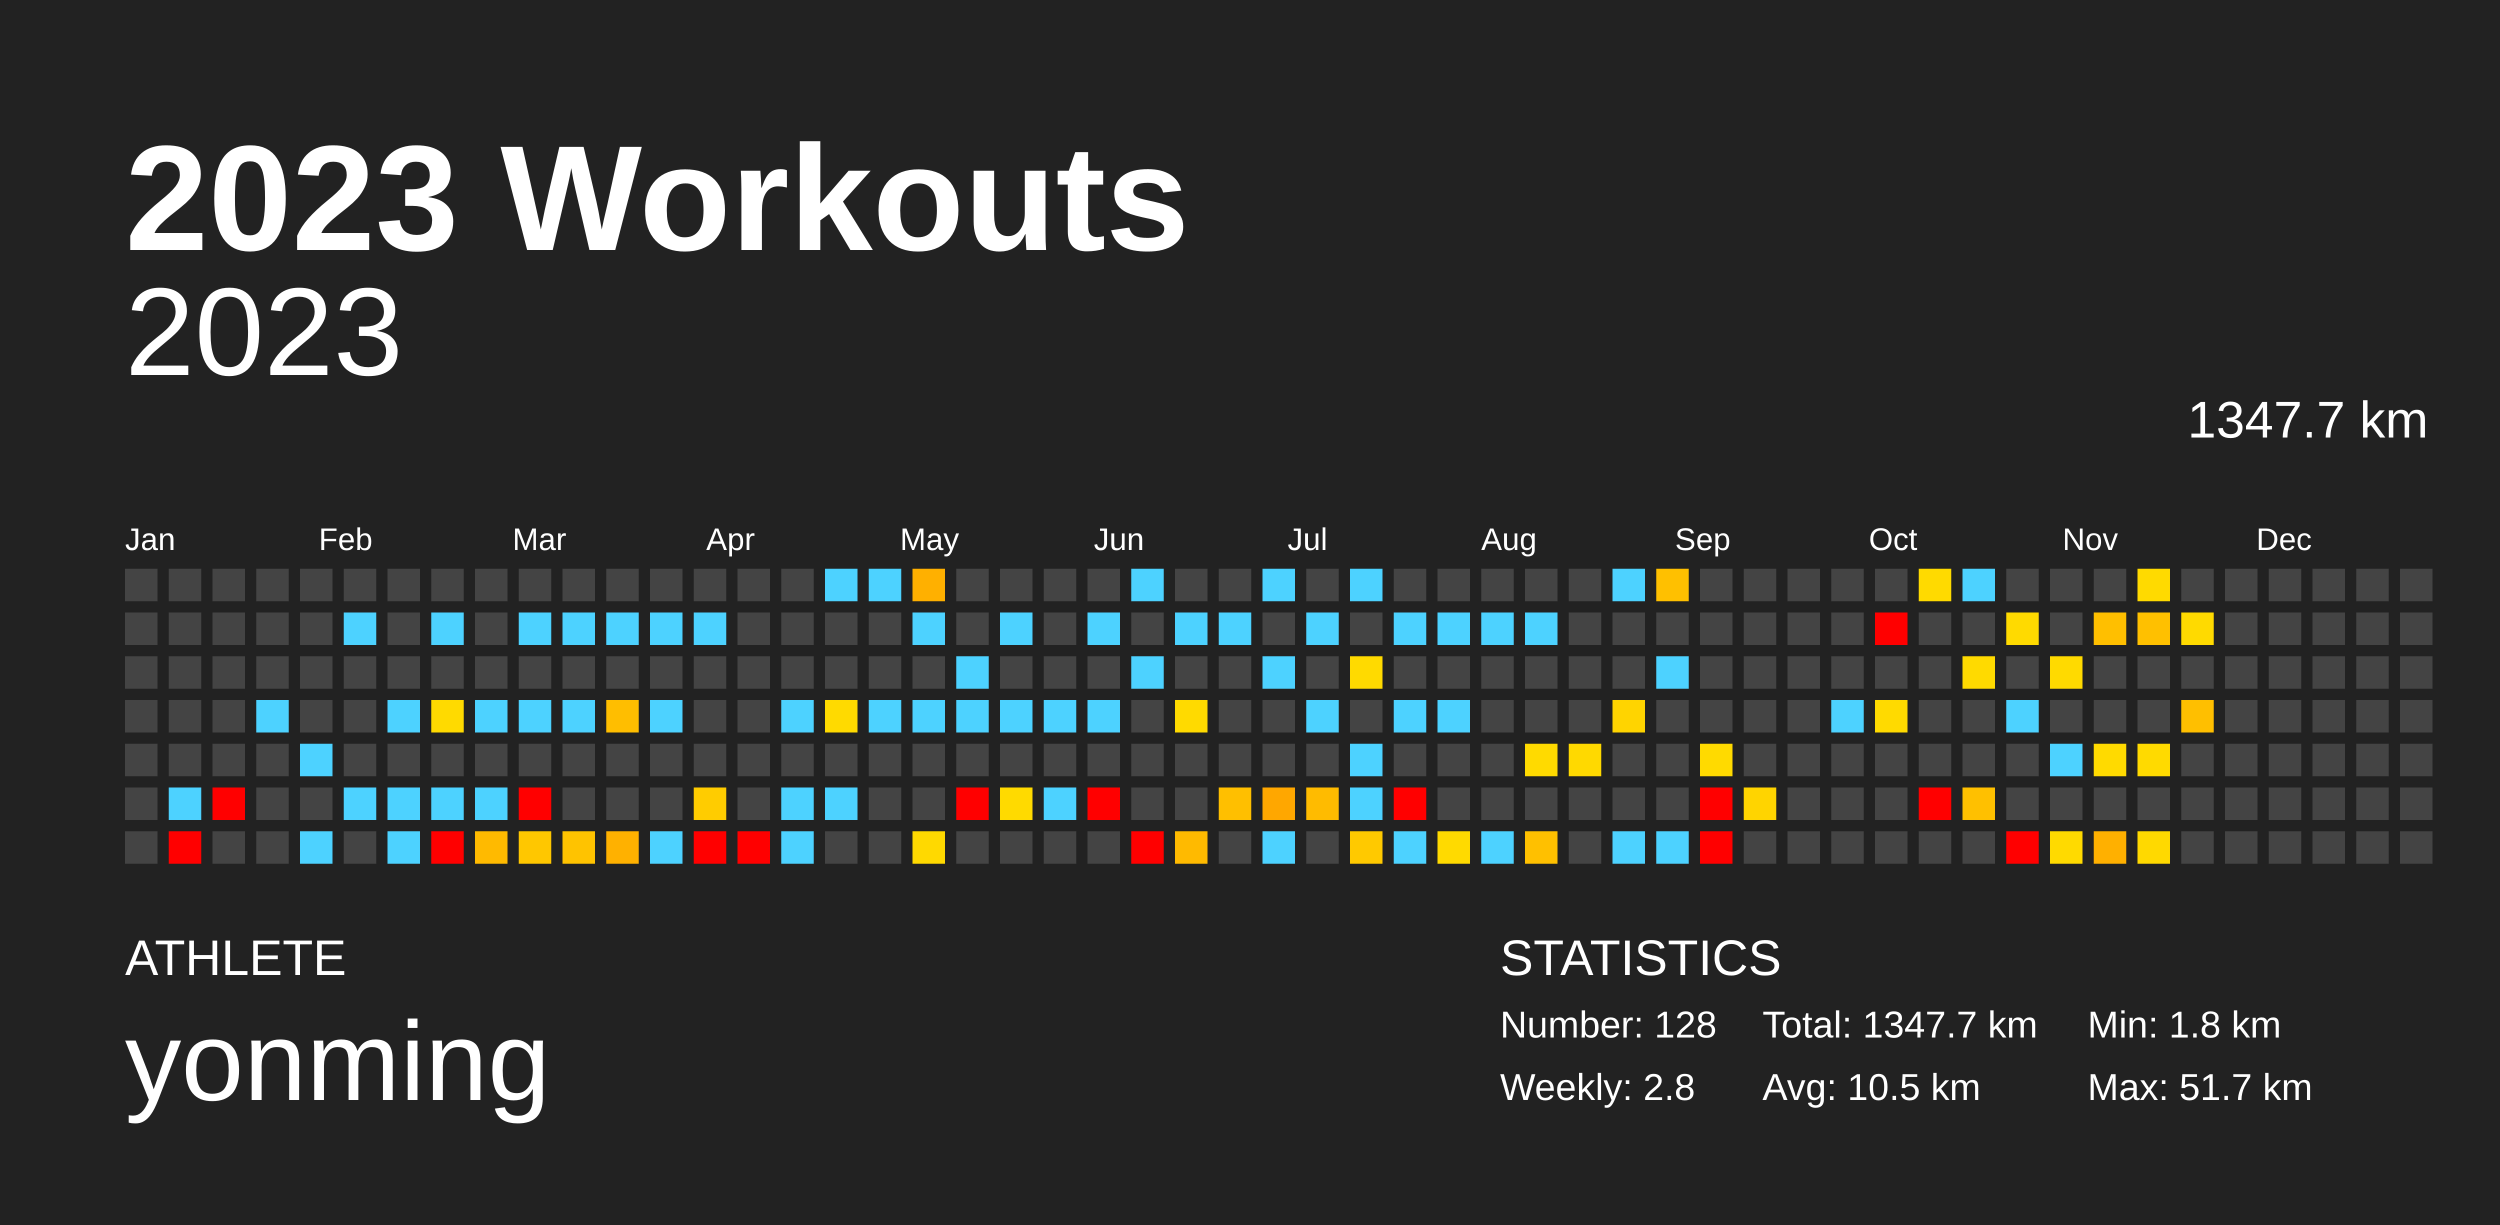
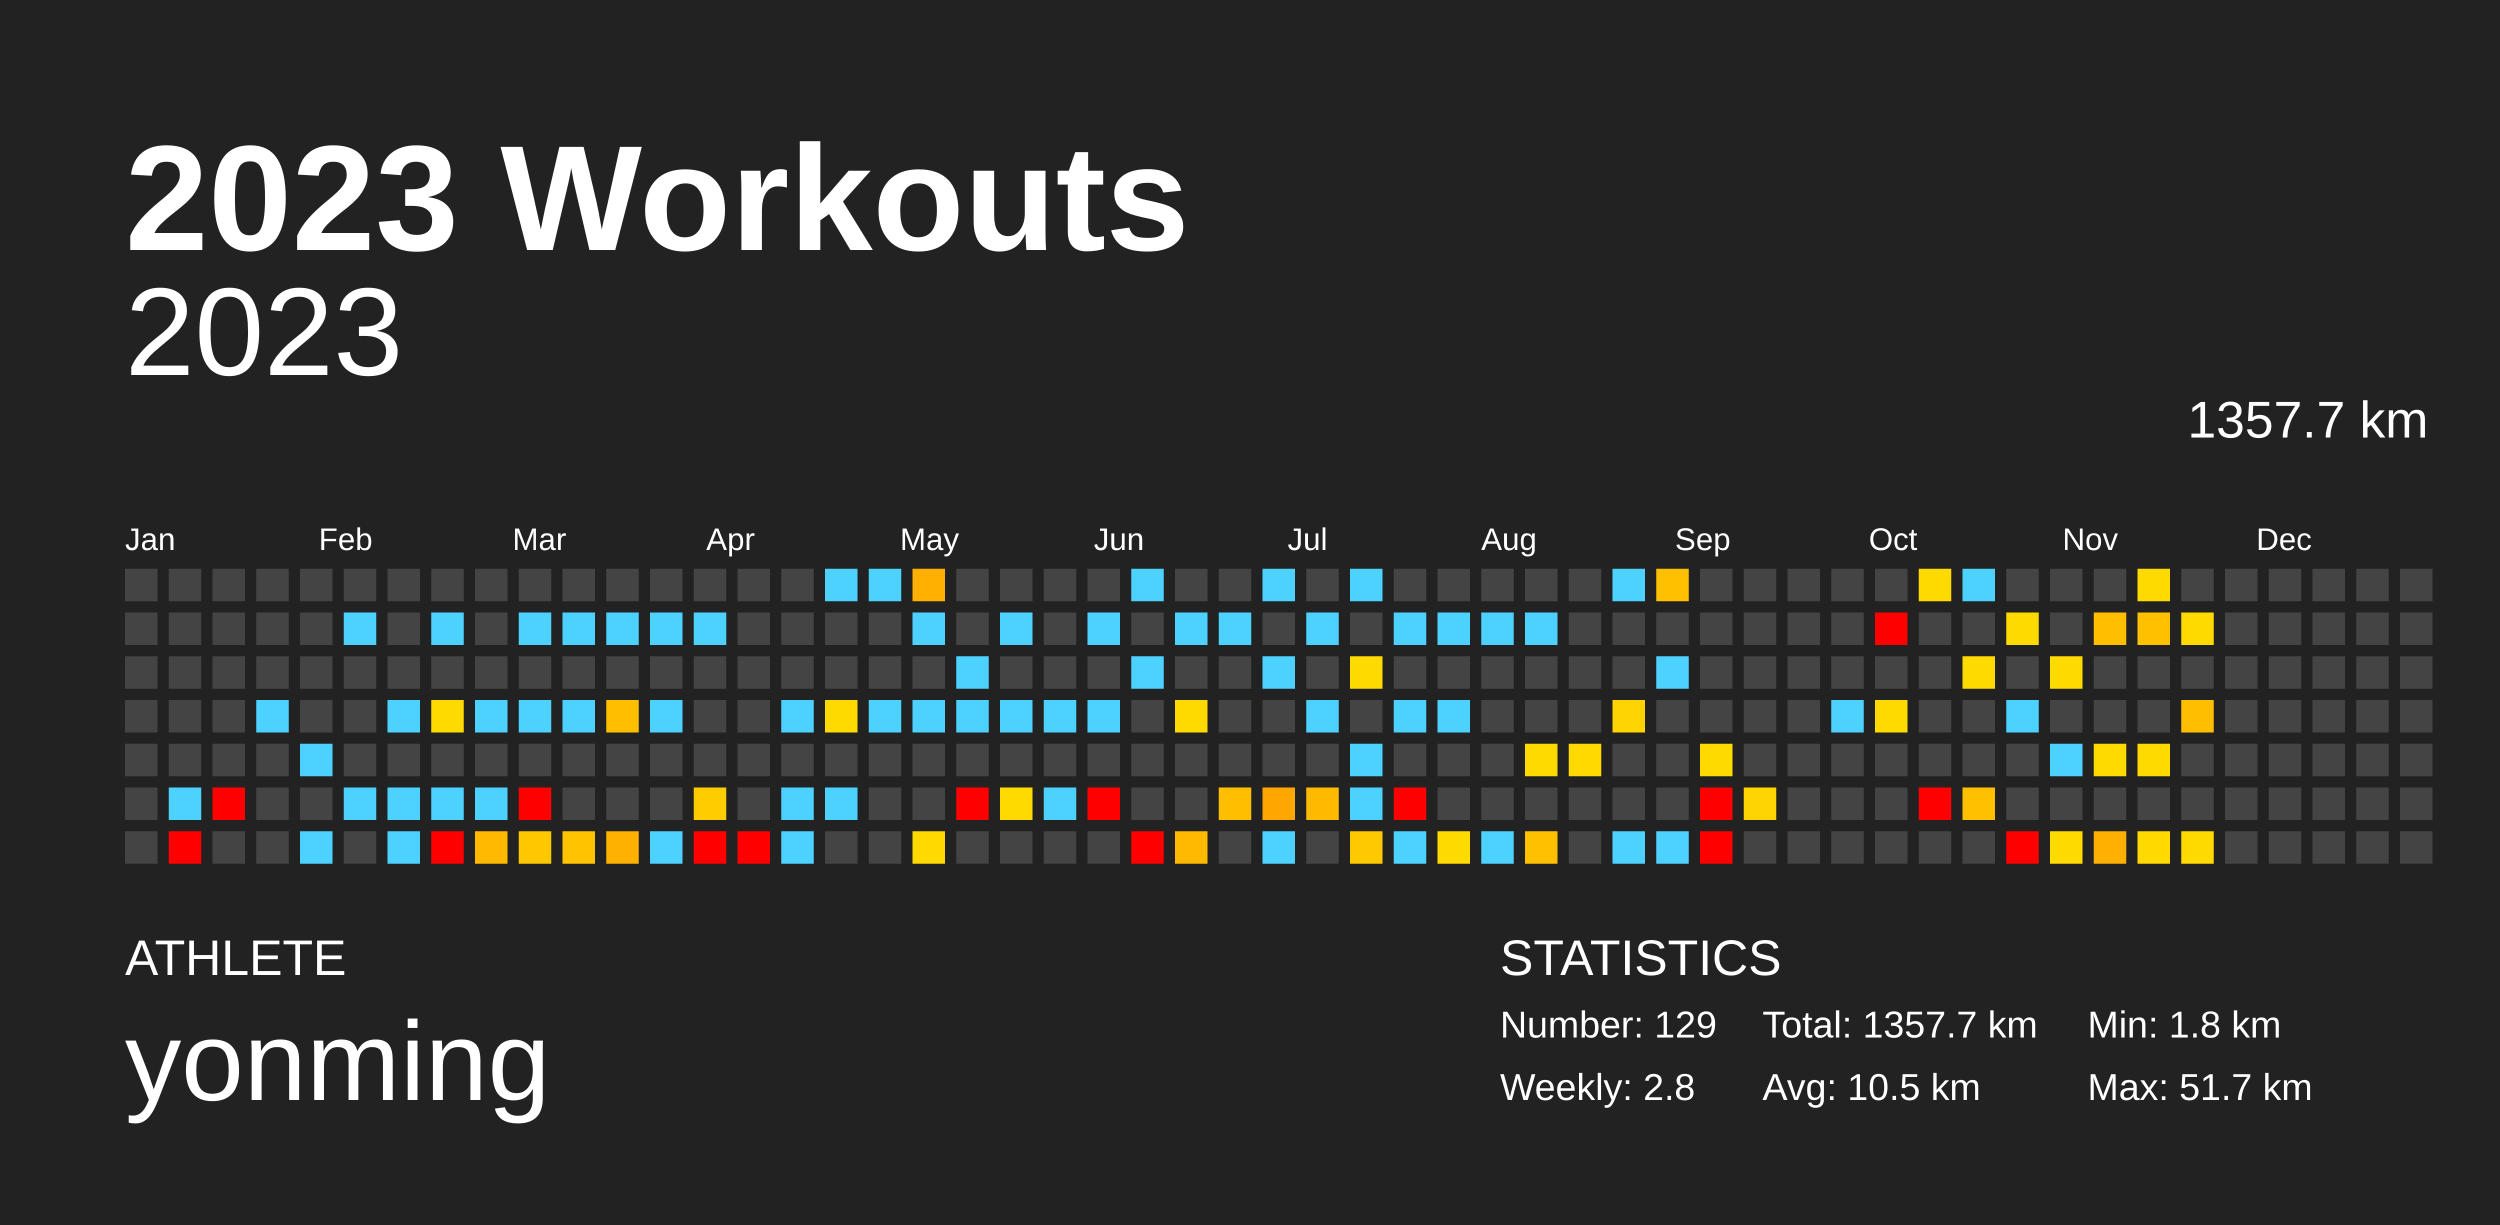
<svg xmlns="http://www.w3.org/2000/svg" baseProfile="full" height="98mm" version="1.1" viewBox="0,0,200,98" width="200mm">
  <defs />
  <rect fill="#222222" height="98" width="200" x="0" y="0" />
  <text fill="#FFFFFF" style="font-size:12px; font-family:Arial; font-weight:bold;" x="10" y="20">2023 Workouts</text>
  <text fill="#FFFFFF" style="font-size:4px; font-family:Arial" x="10" y="78">ATHLETE</text>
  <text fill="#FFFFFF" style="font-size:9px; font-family:Arial" x="10" y="88">yonming</text>
  <text fill="#FFFFFF" style="font-size:4px; font-family:Arial" x="120" y="78">STATISTICS</text>
-   <text fill="#FFFFFF" style="font-size:3px; font-family:Arial" x="120" y="83">Number: 128</text>
+   <text fill="#FFFFFF" style="font-size:3px; font-family:Arial" x="120" y="83">Number: 129</text>
  <text fill="#FFFFFF" style="font-size:3px; font-family:Arial" x="120" y="88">Weekly: 2.8</text>
-   <text fill="#FFFFFF" style="font-size:3px; font-family:Arial" x="141" y="83">Total: 1347.7 km</text>
+   <text fill="#FFFFFF" style="font-size:3px; font-family:Arial" x="141" y="83">Total: 1357.7 km</text>
  <text fill="#FFFFFF" style="font-size:3px; font-family:Arial" x="141" y="88">Avg: 10.5 km</text>
  <text fill="#FFFFFF" style="font-size:3px; font-family:Arial" x="167" y="83">Min: 1.8 km</text>
  <text fill="#FFFFFF" style="font-size:3px; font-family:Arial" x="167" y="88">Max: 51.7 km</text>
  <text alignment-baseline="hanging" fill="#FFFFFF" style="font-size:10.0px; font-family:Arial;" x="10" y="30">2023</text>
-   <text alignment-baseline="hanging" fill="#FFFFFF" style="font-size:4.125px; font-family:Arial;" x="175" y="35">1347.7 km</text>
+   <text alignment-baseline="hanging" fill="#FFFFFF" style="font-size:4.125px; font-family:Arial;" x="175" y="35">1357.7 km</text>
  <text fill="#FFFFFF" style="font-size:2.5px; font-family:Arial" x="10.0" y="44">Jan</text>
  <text fill="#FFFFFF" style="font-size:2.5px; font-family:Arial" x="25.5" y="44">Feb</text>
  <text fill="#FFFFFF" style="font-size:2.5px; font-family:Arial" x="41.0" y="44">Mar</text>
  <text fill="#FFFFFF" style="font-size:2.5px; font-family:Arial" x="56.5" y="44">Apr</text>
  <text fill="#FFFFFF" style="font-size:2.5px; font-family:Arial" x="72.0" y="44">May</text>
  <text fill="#FFFFFF" style="font-size:2.5px; font-family:Arial" x="87.5" y="44">Jun</text>
  <text fill="#FFFFFF" style="font-size:2.5px; font-family:Arial" x="103.0" y="44">Jul</text>
  <text fill="#FFFFFF" style="font-size:2.5px; font-family:Arial" x="118.5" y="44">Aug</text>
  <text fill="#FFFFFF" style="font-size:2.5px; font-family:Arial" x="134.0" y="44">Sep</text>
  <text fill="#FFFFFF" style="font-size:2.5px; font-family:Arial" x="149.5" y="44">Oct</text>
  <text fill="#FFFFFF" style="font-size:2.5px; font-family:Arial" x="165.0" y="44">Nov</text>
  <text fill="#FFFFFF" style="font-size:2.5px; font-family:Arial" x="180.5" y="44">Dec</text>
  <rect fill="#444444" height="2.6" width="2.6" x="10.0" y="45.5" />
  <rect fill="#444444" height="2.6" width="2.6" x="10.0" y="49.0" />
  <rect fill="#444444" height="2.6" width="2.6" x="10.0" y="52.5" />
  <rect fill="#444444" height="2.6" width="2.6" x="10.0" y="56.0" />
  <rect fill="#444444" height="2.6" width="2.6" x="10.0" y="59.5" />
  <rect fill="#444444" height="2.6" width="2.6" x="10.0" y="63.0" />
  <rect fill="#444444" height="2.6" width="2.6" x="10.0" y="66.5" />
  <rect fill="#444444" height="2.6" width="2.6" x="13.5" y="45.5" />
  <rect fill="#444444" height="2.6" width="2.6" x="13.5" y="49.0" />
  <rect fill="#444444" height="2.6" width="2.6" x="13.5" y="52.5" />
  <rect fill="#444444" height="2.6" width="2.6" x="13.5" y="56.0" />
  <rect fill="#444444" height="2.6" width="2.6" x="13.5" y="59.5" />
  <rect fill="#4dd2ff" height="2.6" width="2.6" x="13.5" y="63.0" />
  <rect fill="red" height="2.6" width="2.6" x="13.5" y="66.5" />
  <rect fill="#444444" height="2.6" width="2.6" x="17.0" y="45.5" />
  <rect fill="#444444" height="2.6" width="2.6" x="17.0" y="49.0" />
  <rect fill="#444444" height="2.6" width="2.6" x="17.0" y="52.5" />
  <rect fill="#444444" height="2.6" width="2.6" x="17.0" y="56.0" />
  <rect fill="#444444" height="2.6" width="2.6" x="17.0" y="59.5" />
  <rect fill="red" height="2.6" width="2.6" x="17.0" y="63.0" />
  <rect fill="#444444" height="2.6" width="2.6" x="17.0" y="66.5" />
  <rect fill="#444444" height="2.6" width="2.6" x="20.5" y="45.5" />
  <rect fill="#444444" height="2.6" width="2.6" x="20.5" y="49.0" />
  <rect fill="#444444" height="2.6" width="2.6" x="20.5" y="52.5" />
  <rect fill="#4dd2ff" height="2.6" width="2.6" x="20.5" y="56.0" />
  <rect fill="#444444" height="2.6" width="2.6" x="20.5" y="59.5" />
  <rect fill="#444444" height="2.6" width="2.6" x="20.5" y="63.0" />
  <rect fill="#444444" height="2.6" width="2.6" x="20.5" y="66.5" />
  <rect fill="#444444" height="2.6" width="2.6" x="24.0" y="45.5" />
  <rect fill="#444444" height="2.6" width="2.6" x="24.0" y="49.0" />
  <rect fill="#444444" height="2.6" width="2.6" x="24.0" y="52.5" />
  <rect fill="#444444" height="2.6" width="2.6" x="24.0" y="56.0" />
  <rect fill="#4dd2ff" height="2.6" width="2.6" x="24.0" y="59.5" />
  <rect fill="#444444" height="2.6" width="2.6" x="24.0" y="63.0" />
  <rect fill="#4dd2ff" height="2.6" width="2.6" x="24.0" y="66.5" />
  <rect fill="#444444" height="2.6" width="2.6" x="27.5" y="45.5" />
  <rect fill="#4dd2ff" height="2.6" width="2.6" x="27.5" y="49.0" />
  <rect fill="#444444" height="2.6" width="2.6" x="27.5" y="52.5" />
  <rect fill="#444444" height="2.6" width="2.6" x="27.5" y="56.0" />
  <rect fill="#444444" height="2.6" width="2.6" x="27.5" y="59.5" />
  <rect fill="#4dd2ff" height="2.6" width="2.6" x="27.5" y="63.0" />
  <rect fill="#444444" height="2.6" width="2.6" x="27.5" y="66.5" />
  <rect fill="#444444" height="2.6" width="2.6" x="31.0" y="45.5" />
  <rect fill="#444444" height="2.6" width="2.6" x="31.0" y="49.0" />
  <rect fill="#444444" height="2.6" width="2.6" x="31.0" y="52.5" />
  <rect fill="#4dd2ff" height="2.6" width="2.6" x="31.0" y="56.0" />
  <rect fill="#444444" height="2.6" width="2.6" x="31.0" y="59.5" />
  <rect fill="#4dd2ff" height="2.6" width="2.6" x="31.0" y="63.0" />
  <rect fill="#4dd2ff" height="2.6" width="2.6" x="31.0" y="66.5" />
  <rect fill="#444444" height="2.6" width="2.6" x="34.5" y="45.5" />
  <rect fill="#4dd2ff" height="2.6" width="2.6" x="34.5" y="49.0" />
  <rect fill="#444444" height="2.6" width="2.6" x="34.5" y="52.5" />
  <rect fill="#ffda00" height="2.6" width="2.6" x="34.5" y="56.0" />
  <rect fill="#444444" height="2.6" width="2.6" x="34.5" y="59.5" />
  <rect fill="#4dd2ff" height="2.6" width="2.6" x="34.5" y="63.0" />
  <rect fill="red" height="2.6" width="2.6" x="34.5" y="66.5" />
  <rect fill="#444444" height="2.6" width="2.6" x="38.0" y="45.5" />
  <rect fill="#444444" height="2.6" width="2.6" x="38.0" y="49.0" />
  <rect fill="#444444" height="2.6" width="2.6" x="38.0" y="52.5" />
  <rect fill="#4dd2ff" height="2.6" width="2.6" x="38.0" y="56.0" />
  <rect fill="#444444" height="2.6" width="2.6" x="38.0" y="59.5" />
  <rect fill="#4dd2ff" height="2.6" width="2.6" x="38.0" y="63.0" />
  <rect fill="#ffba00" height="2.6" width="2.6" x="38.0" y="66.5" />
  <rect fill="#444444" height="2.6" width="2.6" x="41.5" y="45.5" />
  <rect fill="#4dd2ff" height="2.6" width="2.6" x="41.5" y="49.0" />
  <rect fill="#444444" height="2.6" width="2.6" x="41.5" y="52.5" />
  <rect fill="#4dd2ff" height="2.6" width="2.6" x="41.5" y="56.0" />
  <rect fill="#444444" height="2.6" width="2.6" x="41.5" y="59.5" />
  <rect fill="red" height="2.6" width="2.6" x="41.5" y="63.0" />
  <rect fill="#ffc700" height="2.6" width="2.6" x="41.5" y="66.5" />
  <rect fill="#444444" height="2.6" width="2.6" x="45.0" y="45.5" />
  <rect fill="#4dd2ff" height="2.6" width="2.6" x="45.0" y="49.0" />
  <rect fill="#444444" height="2.6" width="2.6" x="45.0" y="52.5" />
  <rect fill="#4dd2ff" height="2.6" width="2.6" x="45.0" y="56.0" />
  <rect fill="#444444" height="2.6" width="2.6" x="45.0" y="59.5" />
  <rect fill="#444444" height="2.6" width="2.6" x="45.0" y="63.0" />
  <rect fill="#ffc300" height="2.6" width="2.6" x="45.0" y="66.5" />
  <rect fill="#444444" height="2.6" width="2.6" x="48.5" y="45.5" />
  <rect fill="#4dd2ff" height="2.6" width="2.6" x="48.5" y="49.0" />
  <rect fill="#444444" height="2.6" width="2.6" x="48.5" y="52.5" />
  <rect fill="#ffbe00" height="2.6" width="2.6" x="48.5" y="56.0" />
  <rect fill="#444444" height="2.6" width="2.6" x="48.5" y="59.5" />
  <rect fill="#444444" height="2.6" width="2.6" x="48.5" y="63.0" />
  <rect fill="#ffb100" height="2.6" width="2.6" x="48.5" y="66.5" />
  <rect fill="#444444" height="2.6" width="2.6" x="52.0" y="45.5" />
  <rect fill="#4dd2ff" height="2.6" width="2.6" x="52.0" y="49.0" />
  <rect fill="#444444" height="2.6" width="2.6" x="52.0" y="52.5" />
  <rect fill="#4dd2ff" height="2.6" width="2.6" x="52.0" y="56.0" />
  <rect fill="#444444" height="2.6" width="2.6" x="52.0" y="59.5" />
  <rect fill="#444444" height="2.6" width="2.6" x="52.0" y="63.0" />
  <rect fill="#4dd2ff" height="2.6" width="2.6" x="52.0" y="66.5" />
  <rect fill="#444444" height="2.6" width="2.6" x="55.5" y="45.5" />
  <rect fill="#4dd2ff" height="2.6" width="2.6" x="55.5" y="49.0" />
  <rect fill="#444444" height="2.6" width="2.6" x="55.5" y="52.5" />
  <rect fill="#444444" height="2.6" width="2.6" x="55.5" y="56.0" />
  <rect fill="#444444" height="2.6" width="2.6" x="55.5" y="59.5" />
  <rect fill="#ffcc00" height="2.6" width="2.6" x="55.5" y="63.0" />
  <rect fill="red" height="2.6" width="2.6" x="55.5" y="66.5" />
  <rect fill="#444444" height="2.6" width="2.6" x="59.0" y="45.5" />
  <rect fill="#444444" height="2.6" width="2.6" x="59.0" y="49.0" />
  <rect fill="#444444" height="2.6" width="2.6" x="59.0" y="52.5" />
  <rect fill="#444444" height="2.6" width="2.6" x="59.0" y="56.0" />
  <rect fill="#444444" height="2.6" width="2.6" x="59.0" y="59.5" />
  <rect fill="#444444" height="2.6" width="2.6" x="59.0" y="63.0" />
  <rect fill="red" height="2.6" width="2.6" x="59.0" y="66.5" />
  <rect fill="#444444" height="2.6" width="2.6" x="62.5" y="45.5" />
  <rect fill="#444444" height="2.6" width="2.6" x="62.5" y="49.0" />
  <rect fill="#444444" height="2.6" width="2.6" x="62.5" y="52.5" />
  <rect fill="#4dd2ff" height="2.6" width="2.6" x="62.5" y="56.0" />
  <rect fill="#444444" height="2.6" width="2.6" x="62.5" y="59.5" />
  <rect fill="#4dd2ff" height="2.6" width="2.6" x="62.5" y="63.0" />
  <rect fill="#4dd2ff" height="2.6" width="2.6" x="62.5" y="66.5" />
  <rect fill="#4dd2ff" height="2.6" width="2.6" x="66.0" y="45.5" />
  <rect fill="#444444" height="2.6" width="2.6" x="66.0" y="49.0" />
  <rect fill="#444444" height="2.6" width="2.6" x="66.0" y="52.5" />
  <rect fill="#ffda00" height="2.6" width="2.6" x="66.0" y="56.0" />
  <rect fill="#444444" height="2.6" width="2.6" x="66.0" y="59.5" />
  <rect fill="#4dd2ff" height="2.6" width="2.6" x="66.0" y="63.0" />
  <rect fill="#444444" height="2.6" width="2.6" x="66.0" y="66.5" />
  <rect fill="#4dd2ff" height="2.6" width="2.6" x="69.5" y="45.5" />
  <rect fill="#444444" height="2.6" width="2.6" x="69.5" y="49.0" />
  <rect fill="#444444" height="2.6" width="2.6" x="69.5" y="52.5" />
  <rect fill="#4dd2ff" height="2.6" width="2.6" x="69.5" y="56.0" />
  <rect fill="#444444" height="2.6" width="2.6" x="69.5" y="59.5" />
  <rect fill="#444444" height="2.6" width="2.6" x="69.5" y="63.0" />
  <rect fill="#444444" height="2.6" width="2.6" x="69.5" y="66.5" />
  <rect fill="#ffb000" height="2.6" width="2.6" x="73.0" y="45.5" />
  <rect fill="#4dd2ff" height="2.6" width="2.6" x="73.0" y="49.0" />
  <rect fill="#444444" height="2.6" width="2.6" x="73.0" y="52.5" />
  <rect fill="#4dd2ff" height="2.6" width="2.6" x="73.0" y="56.0" />
  <rect fill="#444444" height="2.6" width="2.6" x="73.0" y="59.5" />
  <rect fill="#444444" height="2.6" width="2.6" x="73.0" y="63.0" />
  <rect fill="#ffd900" height="2.6" width="2.6" x="73.0" y="66.5" />
  <rect fill="#444444" height="2.6" width="2.6" x="76.5" y="45.5" />
  <rect fill="#444444" height="2.6" width="2.6" x="76.5" y="49.0" />
  <rect fill="#4dd2ff" height="2.6" width="2.6" x="76.5" y="52.5" />
  <rect fill="#4dd2ff" height="2.6" width="2.6" x="76.5" y="56.0" />
  <rect fill="#444444" height="2.6" width="2.6" x="76.5" y="59.5" />
  <rect fill="red" height="2.6" width="2.6" x="76.5" y="63.0" />
  <rect fill="#444444" height="2.6" width="2.6" x="76.5" y="66.5" />
  <rect fill="#444444" height="2.6" width="2.6" x="80.0" y="45.5" />
  <rect fill="#4dd2ff" height="2.6" width="2.6" x="80.0" y="49.0" />
  <rect fill="#444444" height="2.6" width="2.6" x="80.0" y="52.5" />
  <rect fill="#4dd2ff" height="2.6" width="2.6" x="80.0" y="56.0" />
  <rect fill="#444444" height="2.6" width="2.6" x="80.0" y="59.5" />
  <rect fill="#ffda00" height="2.6" width="2.6" x="80.0" y="63.0" />
  <rect fill="#444444" height="2.6" width="2.6" x="80.0" y="66.5" />
  <rect fill="#444444" height="2.6" width="2.6" x="83.5" y="45.5" />
  <rect fill="#444444" height="2.6" width="2.6" x="83.5" y="49.0" />
  <rect fill="#444444" height="2.6" width="2.6" x="83.5" y="52.5" />
  <rect fill="#4dd2ff" height="2.6" width="2.6" x="83.5" y="56.0" />
  <rect fill="#444444" height="2.6" width="2.6" x="83.5" y="59.5" />
  <rect fill="#4dd2ff" height="2.6" width="2.6" x="83.5" y="63.0" />
  <rect fill="#444444" height="2.6" width="2.6" x="83.5" y="66.5" />
  <rect fill="#444444" height="2.6" width="2.6" x="87.0" y="45.5" />
  <rect fill="#4dd2ff" height="2.6" width="2.6" x="87.0" y="49.0" />
  <rect fill="#444444" height="2.6" width="2.6" x="87.0" y="52.5" />
  <rect fill="#4dd2ff" height="2.6" width="2.6" x="87.0" y="56.0" />
  <rect fill="#444444" height="2.6" width="2.6" x="87.0" y="59.5" />
  <rect fill="red" height="2.6" width="2.6" x="87.0" y="63.0" />
  <rect fill="#444444" height="2.6" width="2.6" x="87.0" y="66.5" />
  <rect fill="#4dd2ff" height="2.6" width="2.6" x="90.5" y="45.5" />
  <rect fill="#444444" height="2.6" width="2.6" x="90.5" y="49.0" />
  <rect fill="#4dd2ff" height="2.6" width="2.6" x="90.5" y="52.5" />
  <rect fill="#444444" height="2.6" width="2.6" x="90.5" y="56.0" />
  <rect fill="#444444" height="2.6" width="2.6" x="90.5" y="59.5" />
  <rect fill="#444444" height="2.6" width="2.6" x="90.5" y="63.0" />
  <rect fill="red" height="2.6" width="2.6" x="90.5" y="66.5" />
  <rect fill="#444444" height="2.6" width="2.6" x="94.0" y="45.5" />
  <rect fill="#4dd2ff" height="2.6" width="2.6" x="94.0" y="49.0" />
  <rect fill="#444444" height="2.6" width="2.6" x="94.0" y="52.5" />
  <rect fill="#ffda00" height="2.6" width="2.6" x="94.0" y="56.0" />
  <rect fill="#444444" height="2.6" width="2.6" x="94.0" y="59.5" />
  <rect fill="#444444" height="2.6" width="2.6" x="94.0" y="63.0" />
  <rect fill="#ffba00" height="2.6" width="2.6" x="94.0" y="66.5" />
  <rect fill="#444444" height="2.6" width="2.6" x="97.5" y="45.5" />
  <rect fill="#4dd2ff" height="2.6" width="2.6" x="97.5" y="49.0" />
  <rect fill="#444444" height="2.6" width="2.6" x="97.5" y="52.5" />
  <rect fill="#444444" height="2.6" width="2.6" x="97.5" y="56.0" />
  <rect fill="#444444" height="2.6" width="2.6" x="97.5" y="59.5" />
  <rect fill="#ffbf00" height="2.6" width="2.6" x="97.5" y="63.0" />
  <rect fill="#444444" height="2.6" width="2.6" x="97.5" y="66.5" />
  <rect fill="#4dd2ff" height="2.6" width="2.6" x="101.0" y="45.5" />
  <rect fill="#444444" height="2.6" width="2.6" x="101.0" y="49.0" />
  <rect fill="#4dd2ff" height="2.6" width="2.6" x="101.0" y="52.5" />
  <rect fill="#444444" height="2.6" width="2.6" x="101.0" y="56.0" />
  <rect fill="#444444" height="2.6" width="2.6" x="101.0" y="59.5" />
  <rect fill="#ffa700" height="2.6" width="2.6" x="101.0" y="63.0" />
  <rect fill="#4dd2ff" height="2.6" width="2.6" x="101.0" y="66.5" />
  <rect fill="#444444" height="2.6" width="2.6" x="104.5" y="45.5" />
  <rect fill="#4dd2ff" height="2.6" width="2.6" x="104.5" y="49.0" />
  <rect fill="#444444" height="2.6" width="2.6" x="104.5" y="52.5" />
  <rect fill="#4dd2ff" height="2.6" width="2.6" x="104.5" y="56.0" />
  <rect fill="#444444" height="2.6" width="2.6" x="104.5" y="59.5" />
  <rect fill="#ffbb00" height="2.6" width="2.6" x="104.5" y="63.0" />
  <rect fill="#444444" height="2.6" width="2.6" x="104.5" y="66.5" />
  <rect fill="#4dd2ff" height="2.6" width="2.6" x="108.0" y="45.5" />
  <rect fill="#444444" height="2.6" width="2.6" x="108.0" y="49.0" />
  <rect fill="#ffda00" height="2.6" width="2.6" x="108.0" y="52.5" />
  <rect fill="#444444" height="2.6" width="2.6" x="108.0" y="56.0" />
  <rect fill="#4dd2ff" height="2.6" width="2.6" x="108.0" y="59.5" />
  <rect fill="#4dd2ff" height="2.6" width="2.6" x="108.0" y="63.0" />
  <rect fill="#ffc900" height="2.6" width="2.6" x="108.0" y="66.5" />
  <rect fill="#444444" height="2.6" width="2.6" x="111.5" y="45.5" />
  <rect fill="#4dd2ff" height="2.6" width="2.6" x="111.5" y="49.0" />
  <rect fill="#444444" height="2.6" width="2.6" x="111.5" y="52.5" />
  <rect fill="#4dd2ff" height="2.6" width="2.6" x="111.5" y="56.0" />
  <rect fill="#444444" height="2.6" width="2.6" x="111.5" y="59.5" />
  <rect fill="red" height="2.6" width="2.6" x="111.5" y="63.0" />
  <rect fill="#4dd2ff" height="2.6" width="2.6" x="111.5" y="66.5" />
  <rect fill="#444444" height="2.6" width="2.6" x="115.0" y="45.5" />
  <rect fill="#4dd2ff" height="2.6" width="2.6" x="115.0" y="49.0" />
  <rect fill="#444444" height="2.6" width="2.6" x="115.0" y="52.5" />
  <rect fill="#4dd2ff" height="2.6" width="2.6" x="115.0" y="56.0" />
  <rect fill="#444444" height="2.6" width="2.6" x="115.0" y="59.5" />
  <rect fill="#444444" height="2.6" width="2.6" x="115.0" y="63.0" />
  <rect fill="#ffda00" height="2.6" width="2.6" x="115.0" y="66.5" />
  <rect fill="#444444" height="2.6" width="2.6" x="118.5" y="45.5" />
  <rect fill="#4dd2ff" height="2.6" width="2.6" x="118.5" y="49.0" />
  <rect fill="#444444" height="2.6" width="2.6" x="118.5" y="52.5" />
  <rect fill="#444444" height="2.6" width="2.6" x="118.5" y="56.0" />
  <rect fill="#444444" height="2.6" width="2.6" x="118.5" y="59.5" />
  <rect fill="#444444" height="2.6" width="2.6" x="118.5" y="63.0" />
  <rect fill="#4dd2ff" height="2.6" width="2.6" x="118.5" y="66.5" />
  <rect fill="#444444" height="2.6" width="2.6" x="122.0" y="45.5" />
  <rect fill="#4dd2ff" height="2.6" width="2.6" x="122.0" y="49.0" />
  <rect fill="#444444" height="2.6" width="2.6" x="122.0" y="52.5" />
  <rect fill="#444444" height="2.6" width="2.6" x="122.0" y="56.0" />
  <rect fill="#ffda00" height="2.6" width="2.6" x="122.0" y="59.5" />
  <rect fill="#444444" height="2.6" width="2.6" x="122.0" y="63.0" />
  <rect fill="#ffc000" height="2.6" width="2.6" x="122.0" y="66.5" />
  <rect fill="#444444" height="2.6" width="2.6" x="125.5" y="45.5" />
  <rect fill="#444444" height="2.6" width="2.6" x="125.5" y="49.0" />
  <rect fill="#444444" height="2.6" width="2.6" x="125.5" y="52.5" />
  <rect fill="#444444" height="2.6" width="2.6" x="125.5" y="56.0" />
  <rect fill="#ffd900" height="2.6" width="2.6" x="125.5" y="59.5" />
  <rect fill="#444444" height="2.6" width="2.6" x="125.5" y="63.0" />
  <rect fill="#444444" height="2.6" width="2.6" x="125.5" y="66.5" />
  <rect fill="#4dd2ff" height="2.6" width="2.6" x="129.0" y="45.5" />
  <rect fill="#444444" height="2.6" width="2.6" x="129.0" y="49.0" />
  <rect fill="#444444" height="2.6" width="2.6" x="129.0" y="52.5" />
  <rect fill="#ffd400" height="2.6" width="2.6" x="129.0" y="56.0" />
  <rect fill="#444444" height="2.6" width="2.6" x="129.0" y="59.5" />
  <rect fill="#444444" height="2.6" width="2.6" x="129.0" y="63.0" />
  <rect fill="#4dd2ff" height="2.6" width="2.6" x="129.0" y="66.5" />
  <rect fill="#ffc000" height="2.6" width="2.6" x="132.5" y="45.5" />
  <rect fill="#444444" height="2.6" width="2.6" x="132.5" y="49.0" />
  <rect fill="#4dd2ff" height="2.6" width="2.6" x="132.5" y="52.5" />
  <rect fill="#444444" height="2.6" width="2.6" x="132.5" y="56.0" />
  <rect fill="#444444" height="2.6" width="2.6" x="132.5" y="59.5" />
  <rect fill="#444444" height="2.6" width="2.6" x="132.5" y="63.0" />
  <rect fill="#4dd2ff" height="2.6" width="2.6" x="132.5" y="66.5" />
  <rect fill="#444444" height="2.6" width="2.6" x="136.0" y="45.5" />
  <rect fill="#444444" height="2.6" width="2.6" x="136.0" y="49.0" />
  <rect fill="#444444" height="2.6" width="2.6" x="136.0" y="52.5" />
  <rect fill="#444444" height="2.6" width="2.6" x="136.0" y="56.0" />
  <rect fill="#ffda00" height="2.6" width="2.6" x="136.0" y="59.5" />
  <rect fill="red" height="2.6" width="2.6" x="136.0" y="63.0" />
  <rect fill="red" height="2.6" width="2.6" x="136.0" y="66.5" />
  <rect fill="#444444" height="2.6" width="2.6" x="139.5" y="45.5" />
  <rect fill="#444444" height="2.6" width="2.6" x="139.5" y="49.0" />
  <rect fill="#444444" height="2.6" width="2.6" x="139.5" y="52.5" />
  <rect fill="#444444" height="2.6" width="2.6" x="139.5" y="56.0" />
  <rect fill="#444444" height="2.6" width="2.6" x="139.5" y="59.5" />
  <rect fill="#ffd400" height="2.6" width="2.6" x="139.5" y="63.0" />
  <rect fill="#444444" height="2.6" width="2.6" x="139.5" y="66.5" />
  <rect fill="#444444" height="2.6" width="2.6" x="143.0" y="45.5" />
  <rect fill="#444444" height="2.6" width="2.6" x="143.0" y="49.0" />
  <rect fill="#444444" height="2.6" width="2.6" x="143.0" y="52.5" />
  <rect fill="#444444" height="2.6" width="2.6" x="143.0" y="56.0" />
  <rect fill="#444444" height="2.6" width="2.6" x="143.0" y="59.5" />
  <rect fill="#444444" height="2.6" width="2.6" x="143.0" y="63.0" />
  <rect fill="#444444" height="2.6" width="2.6" x="143.0" y="66.5" />
  <rect fill="#444444" height="2.6" width="2.6" x="146.5" y="45.5" />
  <rect fill="#444444" height="2.6" width="2.6" x="146.5" y="49.0" />
  <rect fill="#444444" height="2.6" width="2.6" x="146.5" y="52.5" />
  <rect fill="#4dd2ff" height="2.6" width="2.6" x="146.5" y="56.0" />
  <rect fill="#444444" height="2.6" width="2.6" x="146.5" y="59.5" />
  <rect fill="#444444" height="2.6" width="2.6" x="146.5" y="63.0" />
  <rect fill="#444444" height="2.6" width="2.6" x="146.5" y="66.5" />
  <rect fill="#444444" height="2.6" width="2.6" x="150.0" y="45.5" />
  <rect fill="red" height="2.6" width="2.6" x="150.0" y="49.0" />
  <rect fill="#444444" height="2.6" width="2.6" x="150.0" y="52.5" />
  <rect fill="#ffda00" height="2.6" width="2.6" x="150.0" y="56.0" />
  <rect fill="#444444" height="2.6" width="2.6" x="150.0" y="59.5" />
  <rect fill="#444444" height="2.6" width="2.6" x="150.0" y="63.0" />
  <rect fill="#444444" height="2.6" width="2.6" x="150.0" y="66.5" />
  <rect fill="#ffda00" height="2.6" width="2.6" x="153.5" y="45.5" />
  <rect fill="#444444" height="2.6" width="2.6" x="153.5" y="49.0" />
  <rect fill="#444444" height="2.6" width="2.6" x="153.5" y="52.5" />
  <rect fill="#444444" height="2.6" width="2.6" x="153.5" y="56.0" />
  <rect fill="#444444" height="2.6" width="2.6" x="153.5" y="59.5" />
  <rect fill="red" height="2.6" width="2.6" x="153.5" y="63.0" />
  <rect fill="#444444" height="2.6" width="2.6" x="153.5" y="66.5" />
  <rect fill="#4dd2ff" height="2.6" width="2.6" x="157.0" y="45.5" />
  <rect fill="#444444" height="2.6" width="2.6" x="157.0" y="49.0" />
  <rect fill="#ffda00" height="2.6" width="2.6" x="157.0" y="52.5" />
  <rect fill="#444444" height="2.6" width="2.6" x="157.0" y="56.0" />
  <rect fill="#444444" height="2.6" width="2.6" x="157.0" y="59.5" />
  <rect fill="#ffc000" height="2.6" width="2.6" x="157.0" y="63.0" />
  <rect fill="#444444" height="2.6" width="2.6" x="157.0" y="66.5" />
  <rect fill="#444444" height="2.6" width="2.6" x="160.5" y="45.5" />
  <rect fill="#ffda00" height="2.6" width="2.6" x="160.5" y="49.0" />
  <rect fill="#444444" height="2.6" width="2.6" x="160.5" y="52.5" />
  <rect fill="#4dd2ff" height="2.6" width="2.6" x="160.5" y="56.0" />
  <rect fill="#444444" height="2.6" width="2.6" x="160.5" y="59.5" />
  <rect fill="#444444" height="2.6" width="2.6" x="160.5" y="63.0" />
  <rect fill="red" height="2.6" width="2.6" x="160.5" y="66.5" />
  <rect fill="#444444" height="2.6" width="2.6" x="164.0" y="45.5" />
  <rect fill="#444444" height="2.6" width="2.6" x="164.0" y="49.0" />
  <rect fill="#ffda00" height="2.6" width="2.6" x="164.0" y="52.5" />
  <rect fill="#444444" height="2.6" width="2.6" x="164.0" y="56.0" />
  <rect fill="#4dd2ff" height="2.6" width="2.6" x="164.0" y="59.5" />
  <rect fill="#444444" height="2.6" width="2.6" x="164.0" y="63.0" />
  <rect fill="#ffda00" height="2.6" width="2.6" x="164.0" y="66.5" />
  <rect fill="#444444" height="2.6" width="2.6" x="167.5" y="45.5" />
  <rect fill="#ffbf00" height="2.6" width="2.6" x="167.5" y="49.0" />
  <rect fill="#444444" height="2.6" width="2.6" x="167.5" y="52.5" />
  <rect fill="#444444" height="2.6" width="2.6" x="167.5" y="56.0" />
  <rect fill="#ffda00" height="2.6" width="2.6" x="167.5" y="59.5" />
  <rect fill="#444444" height="2.6" width="2.6" x="167.5" y="63.0" />
  <rect fill="#ffb000" height="2.6" width="2.6" x="167.5" y="66.5" />
  <rect fill="#ffda00" height="2.6" width="2.6" x="171.0" y="45.5" />
  <rect fill="#ffc000" height="2.6" width="2.6" x="171.0" y="49.0" />
  <rect fill="#444444" height="2.6" width="2.6" x="171.0" y="52.5" />
  <rect fill="#444444" height="2.6" width="2.6" x="171.0" y="56.0" />
  <rect fill="#ffda00" height="2.6" width="2.6" x="171.0" y="59.5" />
  <rect fill="#444444" height="2.6" width="2.6" x="171.0" y="63.0" />
  <rect fill="#ffd900" height="2.6" width="2.6" x="171.0" y="66.5" />
  <rect fill="#444444" height="2.6" width="2.6" x="174.5" y="45.5" />
  <rect fill="#ffda00" height="2.6" width="2.6" x="174.5" y="49.0" />
  <rect fill="#444444" height="2.6" width="2.6" x="174.5" y="52.5" />
  <rect fill="#ffbf00" height="2.6" width="2.6" x="174.5" y="56.0" />
  <rect fill="#444444" height="2.6" width="2.6" x="174.5" y="59.5" />
  <rect fill="#444444" height="2.6" width="2.6" x="174.5" y="63.0" />
-   <rect fill="#444444" height="2.6" width="2.6" x="174.5" y="66.5" />
+   <rect fill="#ffda00" height="2.6" width="2.6" x="174.5" y="66.5" />
  <rect fill="#444444" height="2.6" width="2.6" x="178.0" y="45.5" />
  <rect fill="#444444" height="2.6" width="2.6" x="178.0" y="49.0" />
  <rect fill="#444444" height="2.6" width="2.6" x="178.0" y="52.5" />
  <rect fill="#444444" height="2.6" width="2.6" x="178.0" y="56.0" />
  <rect fill="#444444" height="2.6" width="2.6" x="178.0" y="59.5" />
  <rect fill="#444444" height="2.6" width="2.6" x="178.0" y="63.0" />
  <rect fill="#444444" height="2.6" width="2.6" x="178.0" y="66.5" />
  <rect fill="#444444" height="2.6" width="2.6" x="181.5" y="45.5" />
  <rect fill="#444444" height="2.6" width="2.6" x="181.5" y="49.0" />
  <rect fill="#444444" height="2.6" width="2.6" x="181.5" y="52.5" />
  <rect fill="#444444" height="2.6" width="2.6" x="181.5" y="56.0" />
  <rect fill="#444444" height="2.6" width="2.6" x="181.5" y="59.5" />
  <rect fill="#444444" height="2.6" width="2.6" x="181.5" y="63.0" />
  <rect fill="#444444" height="2.6" width="2.6" x="181.5" y="66.5" />
  <rect fill="#444444" height="2.6" width="2.6" x="185.0" y="45.5" />
  <rect fill="#444444" height="2.6" width="2.6" x="185.0" y="49.0" />
  <rect fill="#444444" height="2.6" width="2.6" x="185.0" y="52.5" />
  <rect fill="#444444" height="2.6" width="2.6" x="185.0" y="56.0" />
  <rect fill="#444444" height="2.6" width="2.6" x="185.0" y="59.5" />
  <rect fill="#444444" height="2.6" width="2.6" x="185.0" y="63.0" />
  <rect fill="#444444" height="2.6" width="2.6" x="185.0" y="66.5" />
  <rect fill="#444444" height="2.6" width="2.6" x="188.5" y="45.5" />
  <rect fill="#444444" height="2.6" width="2.6" x="188.5" y="49.0" />
  <rect fill="#444444" height="2.6" width="2.6" x="188.5" y="52.5" />
  <rect fill="#444444" height="2.6" width="2.6" x="188.5" y="56.0" />
  <rect fill="#444444" height="2.6" width="2.6" x="188.5" y="59.5" />
  <rect fill="#444444" height="2.6" width="2.6" x="188.5" y="63.0" />
  <rect fill="#444444" height="2.6" width="2.6" x="188.5" y="66.5" />
  <rect fill="#444444" height="2.6" width="2.6" x="192.0" y="45.5" />
  <rect fill="#444444" height="2.6" width="2.6" x="192.0" y="49.0" />
  <rect fill="#444444" height="2.6" width="2.6" x="192.0" y="52.5" />
  <rect fill="#444444" height="2.6" width="2.6" x="192.0" y="56.0" />
  <rect fill="#444444" height="2.6" width="2.6" x="192.0" y="59.5" />
  <rect fill="#444444" height="2.6" width="2.6" x="192.0" y="63.0" />
  <rect fill="#444444" height="2.6" width="2.6" x="192.0" y="66.5" />
</svg>
